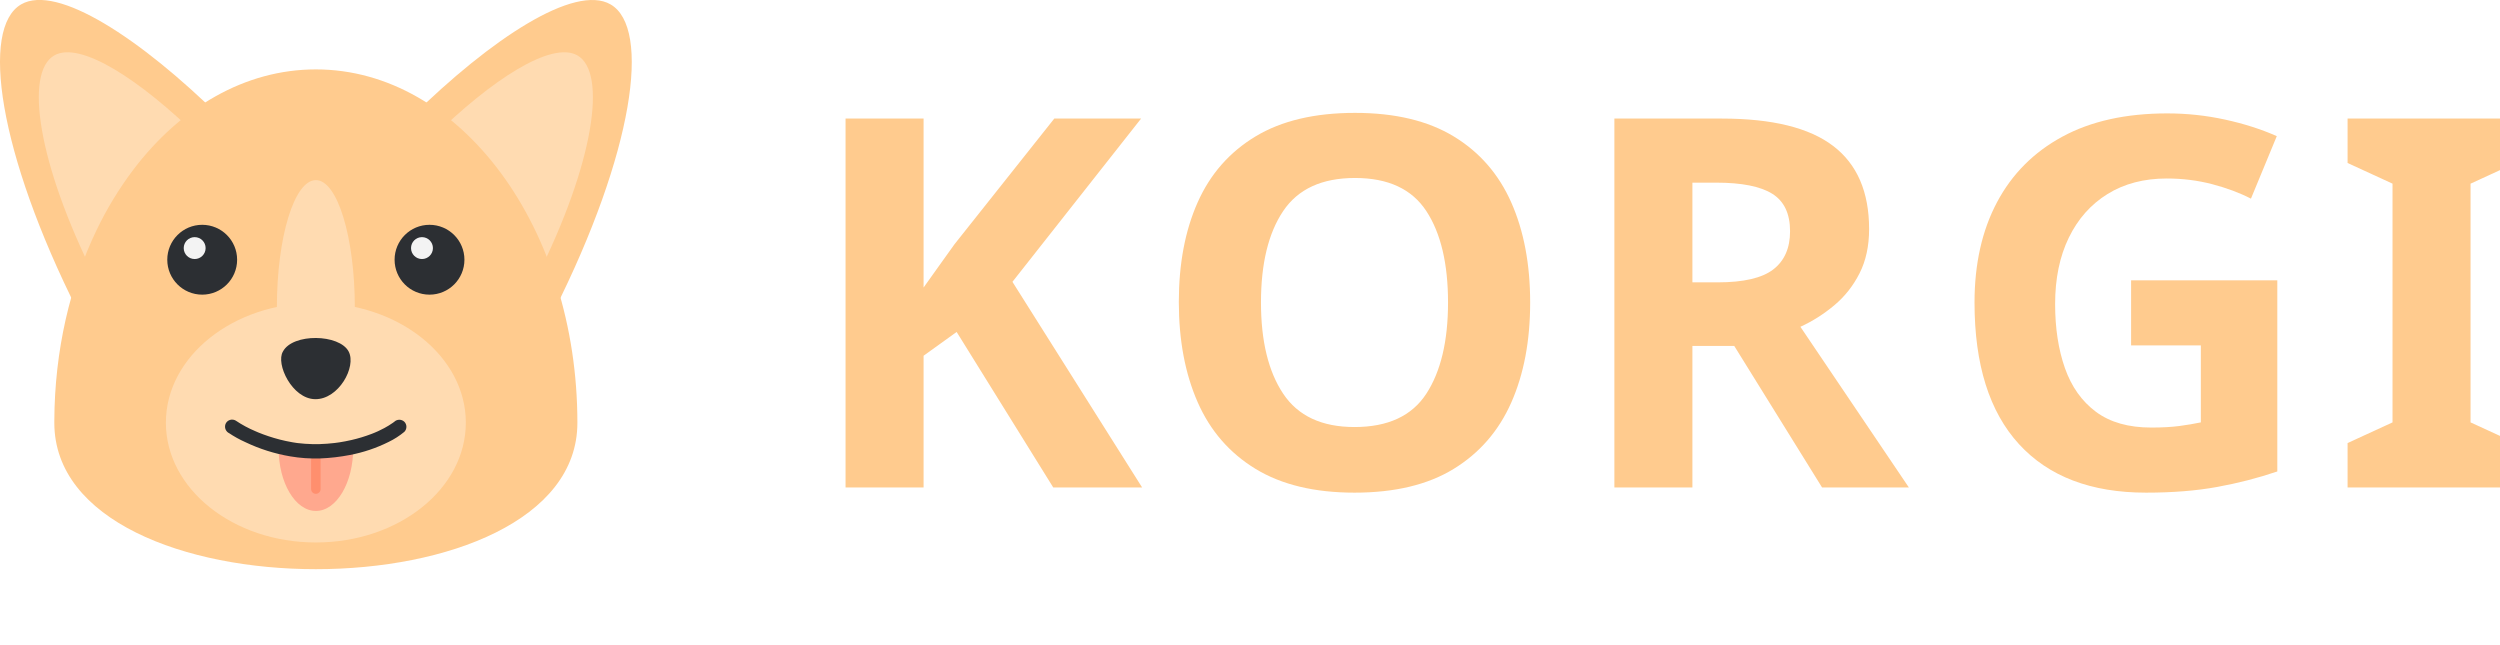
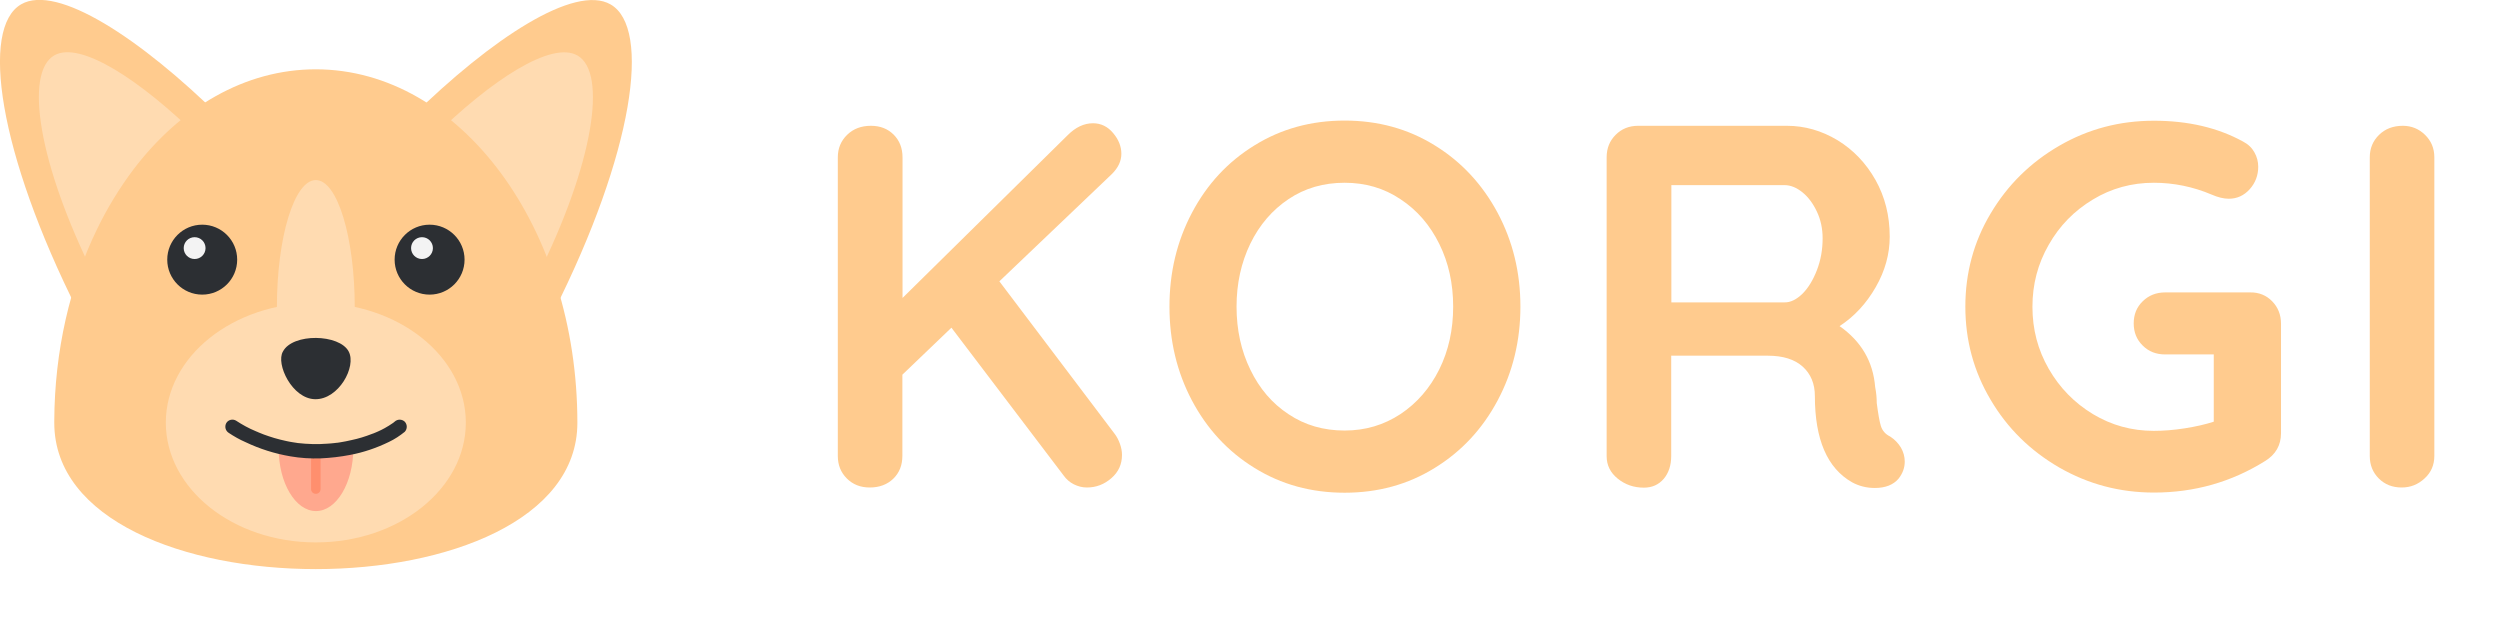
- <svg xmlns="http://www.w3.org/2000/svg" id="Ebene_1" data-name="Ebene 1" viewBox="0 0 1580 407.03">
-   <defs>
-     <style>.cls-1{font-size:326.55px;font-family:Quicksand-Bold, Quicksand;font-weight:700;letter-spacing:0.02em;}.cls-1,.cls-4{fill:#ffcb8e;}.cls-2{letter-spacing:0.05em;}.cls-3{letter-spacing:0.04em;}.cls-5{fill:#ffdbb1;}.cls-6{fill:#2c2f33;}.cls-7{fill:#f3f3f3;}.cls-8{fill:#ffa88e;}.cls-9{fill:#ff8f6e;}</style>
-   </defs>
-   <text class="cls-1" transform="translate(505 308.09)">K<tspan class="cls-2" x="221.08" y="0">O</tspan>
-     <tspan class="cls-3" x="485.9" y="0">R</tspan>
-     <tspan class="cls-2" x="723.96" y="0">G</tspan>
-     <tspan class="cls-2" x="968.22" y="0">I</tspan>
-   </text>
-   <path class="cls-4" d="M309.38,398.35C258.61,348.41,206,314,183.42,327c-25.89,14.94-14.52,93.8,35.86,194" transform="translate(-170 -324.27)" />
-   <path class="cls-4" d="M429.86,398.35c50.77-49.94,103.41-84.32,126-71.31,25.89,14.94,14.52,93.8-35.86,194" transform="translate(-170 -324.27)" />
-   <path class="cls-5" d="M295.63,411.05c-36.83-36.22-75-61.17-91.37-51.73-18.78,10.84-10.53,68,26,140.76" transform="translate(-170 -324.27)" />
-   <path class="cls-5" d="M443.61,411.05c36.83-36.22,75-61.17,91.37-51.73,18.78,10.84,10.53,68-26,140.76" transform="translate(-170 -324.27)" />
-   <path class="cls-4" d="M534.91,591.48c0,123.35-330.58,123.35-330.58,0,0-.39,0-.78,0-1.17.17-44.53,10-86,26.75-120.71a224,224,0,0,1,23.33-38.28c29.77-39.11,70.4-63.19,115.2-63.19C460.9,368.13,534.91,468.13,534.91,591.48Z" transform="translate(-170 -324.27)" />
-   <circle class="cls-6" cx="127.79" cy="164.15" r="22.07" />
-   <circle class="cls-7" cx="123.03" cy="156.79" r="6.92" />
-   <circle class="cls-6" cx="271.45" cy="164.15" r="22.07" />
-   <circle class="cls-7" cx="266.69" cy="156.79" r="6.92" />
-   <ellipse class="cls-5" cx="199.62" cy="267.12" rx="94.78" ry="75.72" />
-   <ellipse class="cls-5" cx="199.62" cy="194.31" rx="24.63" ry="80.48" />
-   <path class="cls-6" d="M390.38,546.49c5,9.64-6.39,30.28-21.22,30.06-14.56-.21-25-22.26-20.37-30.06C354.91,534.71,384.58,535.3,390.38,546.49Z" transform="translate(-170 -324.27)" />
-   <path class="cls-6" d="M369.62,627.31" transform="translate(-170 -324.27)" />
-   <path class="cls-8" d="M369.62,612.14a45.09,45.09,0,0,1-23.55-6.6c0,.66,0,1.32,0,2,0,21.9,10.56,39.65,23.58,39.65s23.58-17.75,23.58-39.65c0-.67,0-1.33,0-2A45.09,45.09,0,0,1,369.62,612.14Z" transform="translate(-170 -324.27)" />
-   <path class="cls-9" d="M366.62,614.76v18.61a3,3,0,0,0,6,0V614.76a3,3,0,0,0-6,0Z" transform="translate(-170 -324.27)" />
-   <path class="cls-6" d="M314.56,597.88a69.66,69.66,0,0,0,10.45,5.8,107.46,107.46,0,0,0,28.35,9A93.79,93.79,0,0,0,372.43,614a125.92,125.92,0,0,0,18.67-2.17,94.61,94.61,0,0,0,24.45-8.23,48.67,48.67,0,0,0,10-6.42,4.53,4.53,0,0,0,0-6.36,4.61,4.61,0,0,0-6.36,0c-.15.13-.3.24-.45.36-.58.49,1.25-.93.31-.24-.27.2-.54.4-.82.59a52.3,52.3,0,0,1-5.3,3.26c-1.29.71-2.62,1.38-4,2-.77.36-1.54.69-2.31,1-.56.25,1.1-.46.25-.11l-.72.3-1.37.54a94.56,94.56,0,0,1-12.65,3.84q-3.78.87-7.62,1.47l-2,.28c1.07-.15-.26,0-.4.05l-.81.1c-1.53.17-3.06.32-4.6.44a94,94,0,0,1-18.67-.42c-.89-.11-.2,0,0,0l-1.2-.17-2-.32c-1.41-.24-2.81-.52-4.21-.82q-3.76-.81-7.46-1.91-3.36-1-6.65-2.21c-1-.37-2-.76-3-1.16l-.68-.28c-.35-.14-1-.62,0,0a11,11,0,0,0-1.4-.61,73.25,73.25,0,0,1-12.48-6.73,4.52,4.52,0,0,0-6.15,1.61,4.62,4.62,0,0,0,1.61,6.16Z" transform="translate(-170 -324.27)" />
+ <svg xmlns="http://www.w3.org/2000/svg" version="1.1" id="Ebene_1" x="0px" y="0px" viewBox="0 0 1580 407" style="enable-background:new 0 0 1580 407;" xml:space="preserve">
+   <style type="text/css">
+ 	.st0{enable-background:new    ;}
+ 	.st1{fill:#FFCB8E;}
+ 	.st2{fill:#FFDBB1;}
+ 	.st3{fill:#2C2F33;}
+ 	.st4{fill:#F3F3F3;}
+ 	.st5{fill:#FFA88E;}
+ 	.st6{fill:#FF8F6E;}
+ </style>
+   <g class="st0">
+     <path class="st1" d="M707.8,280.5c0.9,2.5,1.3,4.8,1.3,7c0,5.9-2.2,10.8-6.7,14.7c-4.5,3.9-9.6,5.9-15.5,5.9c-2.8,0-5.6-0.7-8.2-2   c-2.6-1.3-4.8-3.2-6.5-5.6l-70.9-93.4l-31,29.7v51.3c0,5.9-1.9,10.7-5.7,14.4c-3.8,3.7-8.8,5.6-14.9,5.6c-5.9,0-10.7-1.9-14.5-5.7   c-3.8-3.8-5.7-8.5-5.7-14.2V99.4c0-5.7,2-10.4,5.9-14.2c3.9-3.8,8.9-5.7,15-5.7c5.9,0,10.7,1.9,14.4,5.6c3.7,3.7,5.6,8.5,5.6,14.4   v88.8L674.8,85.4c5-5,10.3-7.5,16-7.5c5,0,9.3,2.1,12.7,6.2c3.5,4.1,5.2,8.5,5.2,13.1c0,4.6-2,8.8-5.9,12.7l-71.2,67.9l72.8,96.3   C705.8,275.9,706.9,278,707.8,280.5z" />
+   </g>
+   <g class="st0">
+     <path class="st1" d="M946.5,253.1c-9.6,18-22.8,32.2-39.7,42.6c-16.9,10.5-35.9,15.7-57,15.7c-21.1,0-40.1-5.2-57-15.7   c-16.9-10.4-30-24.7-39.5-42.6c-9.5-18-14.2-37.7-14.2-59.3c0-21.6,4.7-41.3,14.2-59.3c9.5-18,22.6-32.2,39.5-42.6   c16.9-10.5,35.9-15.7,57-15.7c21.1,0,40.1,5.2,57,15.7c16.9,10.4,30.1,24.7,39.7,42.6c9.6,18,14.4,37.7,14.4,59.3   C960.9,215.3,956.1,235.1,946.5,253.1z M909.6,154.1c-5.9-11.9-14-21.3-24.5-28.2c-10.4-7-22.2-10.4-35.3-10.4   c-13.3,0-25.1,3.4-35.4,10.3c-10.3,6.9-18.4,16.3-24.2,28.2c-5.8,12-8.7,25.3-8.7,39.8c0,14.6,2.9,27.9,8.7,39.8   c5.8,12,13.8,21.4,24.2,28.2c10.3,6.9,22.1,10.3,35.4,10.3c13.1,0,24.8-3.5,35.3-10.4c10.5-7,18.6-16.4,24.5-28.2   c5.9-11.9,8.8-25.1,8.8-39.7C918.4,179.2,915.5,166,909.6,154.1z" />
+   </g>
+   <g class="st0">
+     <path class="st1" d="M1201.4,282.9c1.6,2.8,2.4,5.8,2.4,8.8c0,3.9-1.3,7.5-3.9,10.8c-3.3,3.9-8.3,5.9-15,5.9   c-5.2,0-10-1.2-14.4-3.6c-15.7-8.9-23.5-27.1-23.5-54.5c0-7.8-2.6-14-7.7-18.6c-5.1-4.6-12.5-6.9-22-6.9h-61.1v63.4   c0,5.9-1.6,10.7-4.7,14.4c-3.2,3.7-7.3,5.6-12.6,5.6c-6.3,0-11.8-1.9-16.5-5.7c-4.7-3.8-7-8.5-7-14.2V99.4c0-5.7,1.9-10.4,5.7-14.2   c3.8-3.8,8.5-5.7,14.2-5.7h94c11.3,0,22,3.1,32,9.1c10,6.1,18,14.5,24,25.1c6,10.7,9,22.6,9,35.9c0,10.9-2.9,21.5-8.8,31.8   c-5.9,10.3-13.5,18.6-22.9,24.7c13.7,9.6,21.2,22.4,22.5,38.5c0.7,3.5,1,6.9,1,10.1c0.9,6.8,1.7,11.6,2.6,14.5   c0.9,2.9,2.8,5.2,5.9,6.7C1197.5,277.8,1199.7,280.1,1201.4,282.9z M1139.2,185.6c3.7-3.7,6.7-8.7,9.1-14.9   c2.4-6.2,3.6-12.9,3.6-20.1c0-6.1-1.2-11.7-3.6-16.8c-2.4-5.1-5.4-9.2-9.1-12.2c-3.7-3-7.5-4.6-11.4-4.6h-71.5v74.1h71.5   C1131.6,191.2,1135.4,189.3,1139.2,185.6z" />
+   </g>
+   <g class="st0">
+     <path class="st1" d="M1436,190.4c3.7,3.8,5.6,8.5,5.6,14.2v69.2c0,7.6-3.4,13.5-10.1,17.6c-21.3,13.3-44.7,19.9-70.2,19.9   c-21.6,0-41.5-5.3-59.8-15.8c-18.3-10.6-32.8-24.8-43.4-42.8c-10.7-18-16-37.6-16-58.9c0-21.3,5.3-41,16-58.9   c10.7-18,25.1-32.2,43.4-42.8c18.3-10.6,38.2-15.8,59.8-15.8s40.3,4.4,56.2,13.1c3.3,1.7,5.7,4,7.3,6.9c1.6,2.8,2.4,5.9,2.4,9.1   c0,5.4-1.8,10.2-5.4,14.2c-3.6,4-8,6-13.2,6c-3.3,0-6.9-0.9-10.8-2.6c-11.8-5-24-7.5-36.6-7.5c-13.9,0-26.8,3.5-38.5,10.6   c-11.8,7.1-21.1,16.6-27.9,28.6c-6.9,12-10.3,25-10.3,39.2c0,14.2,3.4,27.2,10.3,39.2c6.9,12,16.2,21.5,27.9,28.6   c11.8,7.1,24.6,10.6,38.5,10.6c6.1,0,12.6-0.5,19.6-1.6c7-1.1,13.1-2.5,18.3-4.2v-42.5h-30.7c-5.7,0-10.4-1.8-14.2-5.6   c-3.8-3.7-5.7-8.4-5.7-14c0-5.7,1.9-10.3,5.7-14c3.8-3.7,8.5-5.6,14.2-5.6h53.6C1427.6,184.7,1432.3,186.6,1436,190.4z" />
+   </g>
+   <g class="st0">
+     <path class="st1" d="M1532.3,302.4c-4.1,3.8-8.9,5.7-14.4,5.7c-5.9,0-10.7-1.9-14.5-5.7c-3.8-3.8-5.7-8.5-5.7-14.2V99.4   c0-5.7,2-10.4,5.9-14.2c3.9-3.8,8.9-5.7,15-5.7c5.4,0,10.1,1.9,14,5.7c3.9,3.8,5.9,8.5,5.9,14.2v188.7   C1538.5,293.8,1536.5,298.6,1532.3,302.4z" />
+   </g>
+   <path class="st1" d="M139.4,74.1C88.6,24.1,36-10.3,13.4,2.7c-25.9,14.9-14.5,93.8,35.9,194" />
+   <path class="st1" d="M259.9,74.1c50.8-49.9,103.4-84.3,126-71.3c25.9,14.9,14.5,93.8-35.9,194" />
+   <path class="st2" d="M125.6,86.8C88.8,50.6,50.6,25.6,34.3,35c-18.8,10.8-10.5,68,26,140.8" />
+   <path class="st2" d="M273.6,86.8c36.8-36.2,75-61.2,91.4-51.7c18.8,10.8,10.5,68-26,140.8" />
+   <path class="st1" d="M364.9,267.2c0,123.3-330.6,123.3-330.6,0c0-0.4,0-0.8,0-1.2c0.2-44.5,10-86,26.8-120.7  c6.5-13.5,14.3-26.3,23.3-38.3c29.8-39.1,70.4-63.2,115.2-63.2C290.9,43.9,364.9,143.9,364.9,267.2z" />
+   <circle class="st3" cx="127.8" cy="164.1" r="22.1" />
+   <circle class="st4" cx="123" cy="156.8" r="6.9" />
+   <circle class="st3" cx="271.5" cy="164.1" r="22.1" />
+   <circle class="st4" cx="266.7" cy="156.8" r="6.9" />
+   <ellipse class="st2" cx="199.6" cy="267.1" rx="94.8" ry="75.7" />
+   <ellipse class="st2" cx="199.6" cy="194.3" rx="24.6" ry="80.5" />
+   <path class="st3" d="M220.4,222.2c5,9.6-6.4,30.3-21.2,30.1c-14.6-0.2-25-22.3-20.4-30.1C184.9,210.4,214.6,211,220.4,222.2z" />
+   <path class="st3" d="M199.6,303" />
+   <path class="st5" d="M199.6,287.9c-8.3,0-16.5-2.3-23.5-6.6c0,0.7,0,1.3,0,2c0,21.9,10.6,39.7,23.6,39.7s23.6-17.8,23.6-39.7  c0-0.7,0-1.3,0-2C216.1,285.6,207.9,287.9,199.6,287.9z" />
+   <path class="st6" d="M196.6,290.5v18.6c0,1.7,1.3,3,3,3s3-1.3,3-3v-18.6c0-1.7-1.3-3-3-3S196.6,288.8,196.6,290.5z" />
+   <path class="st3" d="M144.6,273.6c3.3,2.2,6.8,4.2,10.5,5.8c9,4.3,18.5,7.3,28.4,9c6.3,1.1,12.7,1.5,19.1,1.3  c6.3-0.3,12.5-1,18.7-2.2c8.5-1.6,16.7-4.4,24.5-8.2c3.6-1.7,6.9-3.9,10-6.4c1.7-1.8,1.7-4.6,0-6.4c-1.8-1.7-4.6-1.7-6.4,0  c-0.1,0.1-0.3,0.2-0.5,0.4c-0.6,0.5,1.2-0.9,0.3-0.2c-0.3,0.2-0.5,0.4-0.8,0.6c-1.7,1.2-3.5,2.3-5.3,3.3c-1.3,0.7-2.6,1.4-4,2  c-0.8,0.4-1.5,0.7-2.3,1c-0.6,0.2,1.1-0.5,0.2-0.1l-0.7,0.3l-1.4,0.5c-4.1,1.6-8.3,2.9-12.6,3.8c-2.5,0.6-5.1,1.1-7.6,1.5l-2,0.3  c1.1-0.2-0.3,0-0.4,0l-0.8,0.1c-1.5,0.2-3.1,0.3-4.6,0.4c-6.2,0.5-12.5,0.3-18.7-0.4c-0.9-0.1-0.2,0,0,0l-1.2-0.2l-2-0.3  c-1.4-0.2-2.8-0.5-4.2-0.8c-2.5-0.5-5-1.2-7.5-1.9c-2.2-0.7-4.5-1.4-6.6-2.2c-1-0.4-2-0.8-3-1.2l-0.7-0.3c-0.4-0.1-1-0.6,0,0  c-0.5-0.2-0.9-0.4-1.4-0.6c-4.4-1.8-8.5-4.1-12.5-6.7c-2.1-1.2-4.9-0.5-6.1,1.6c-1.2,2.2-0.5,4.9,1.6,6.2L144.6,273.6z" />
</svg>
